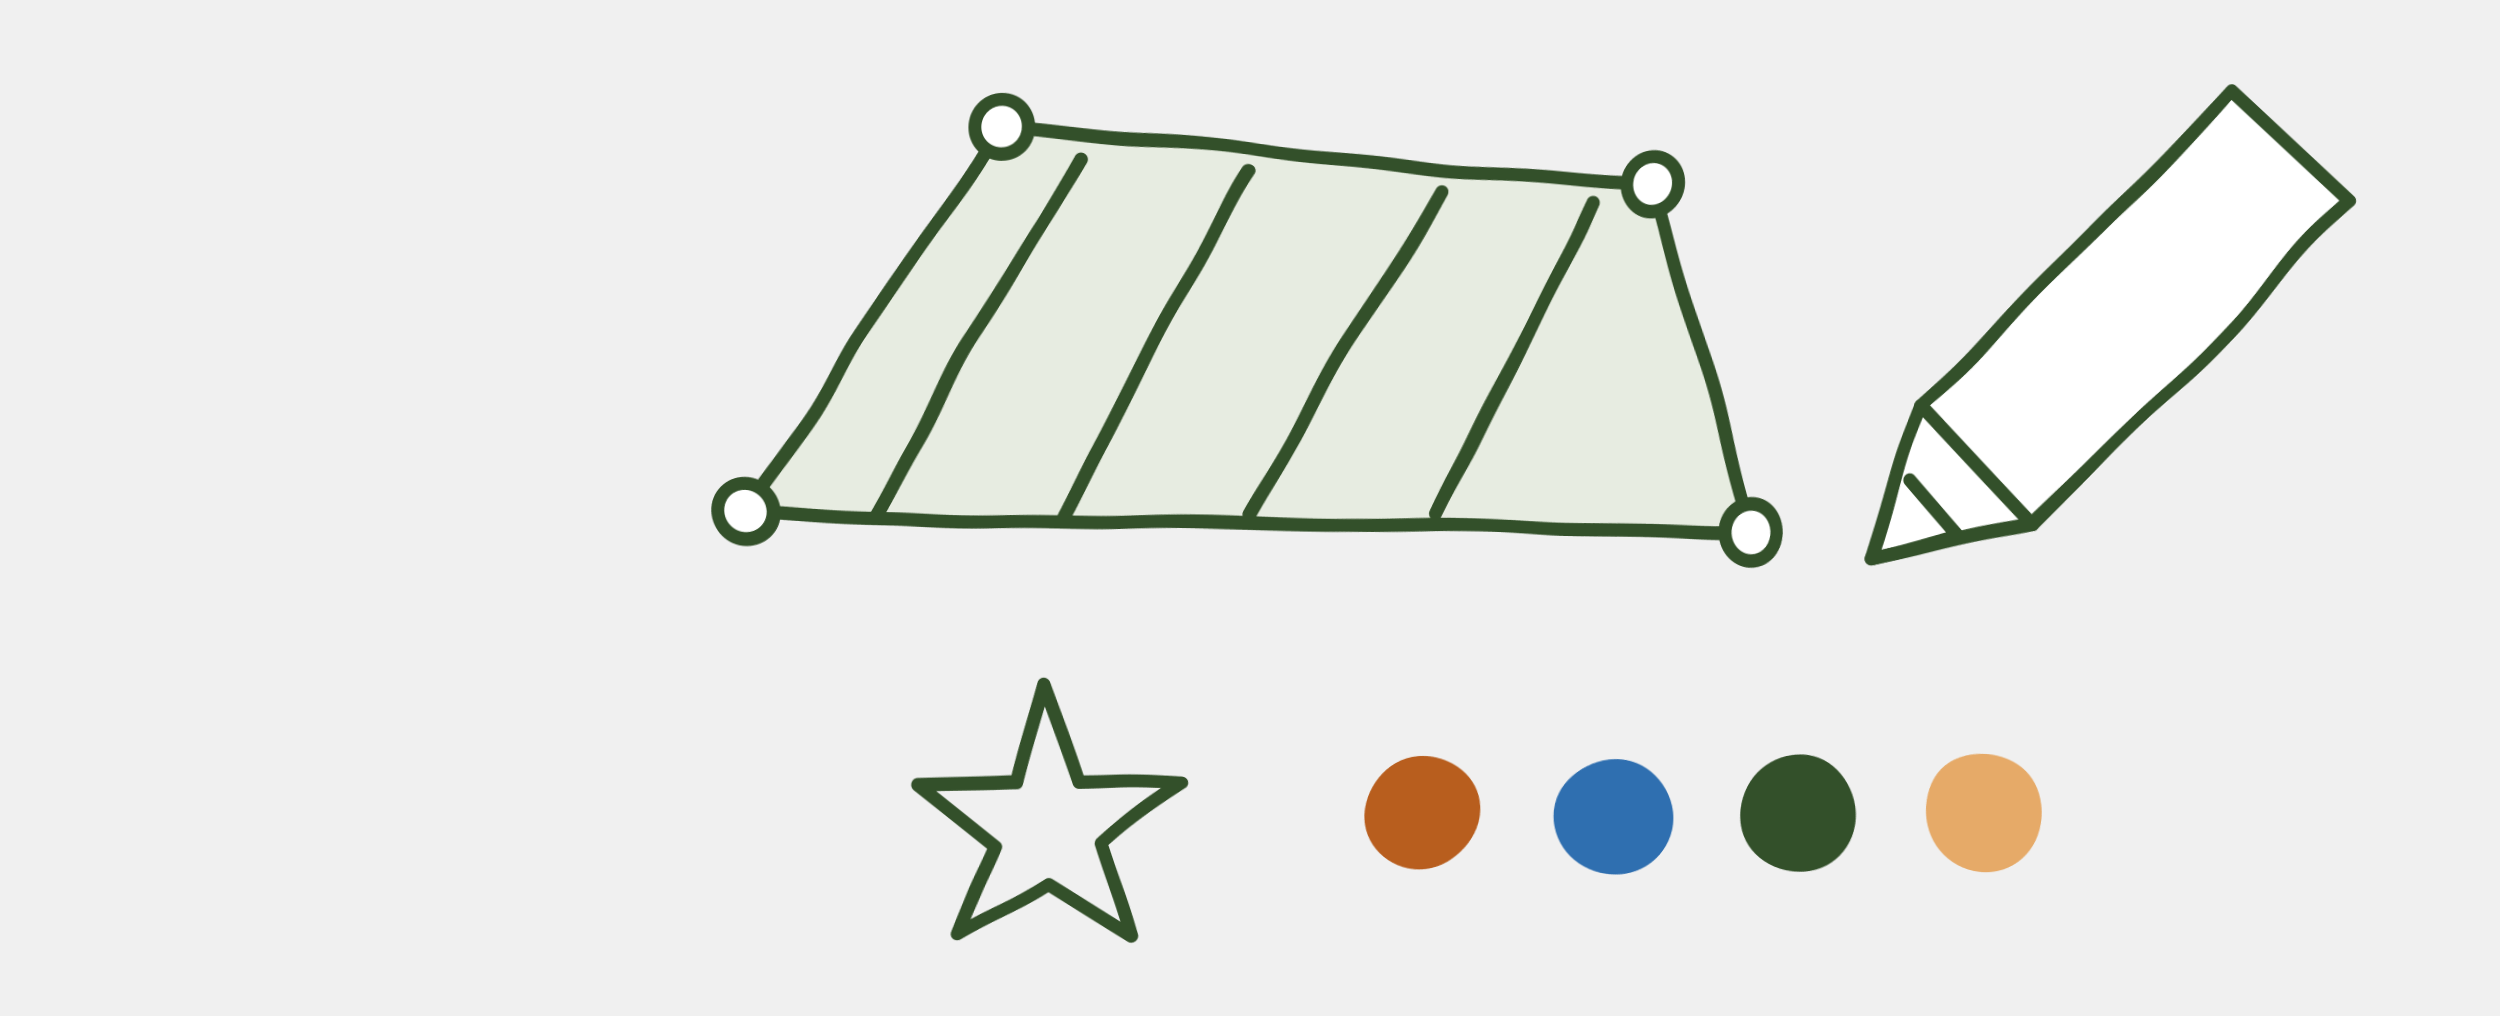
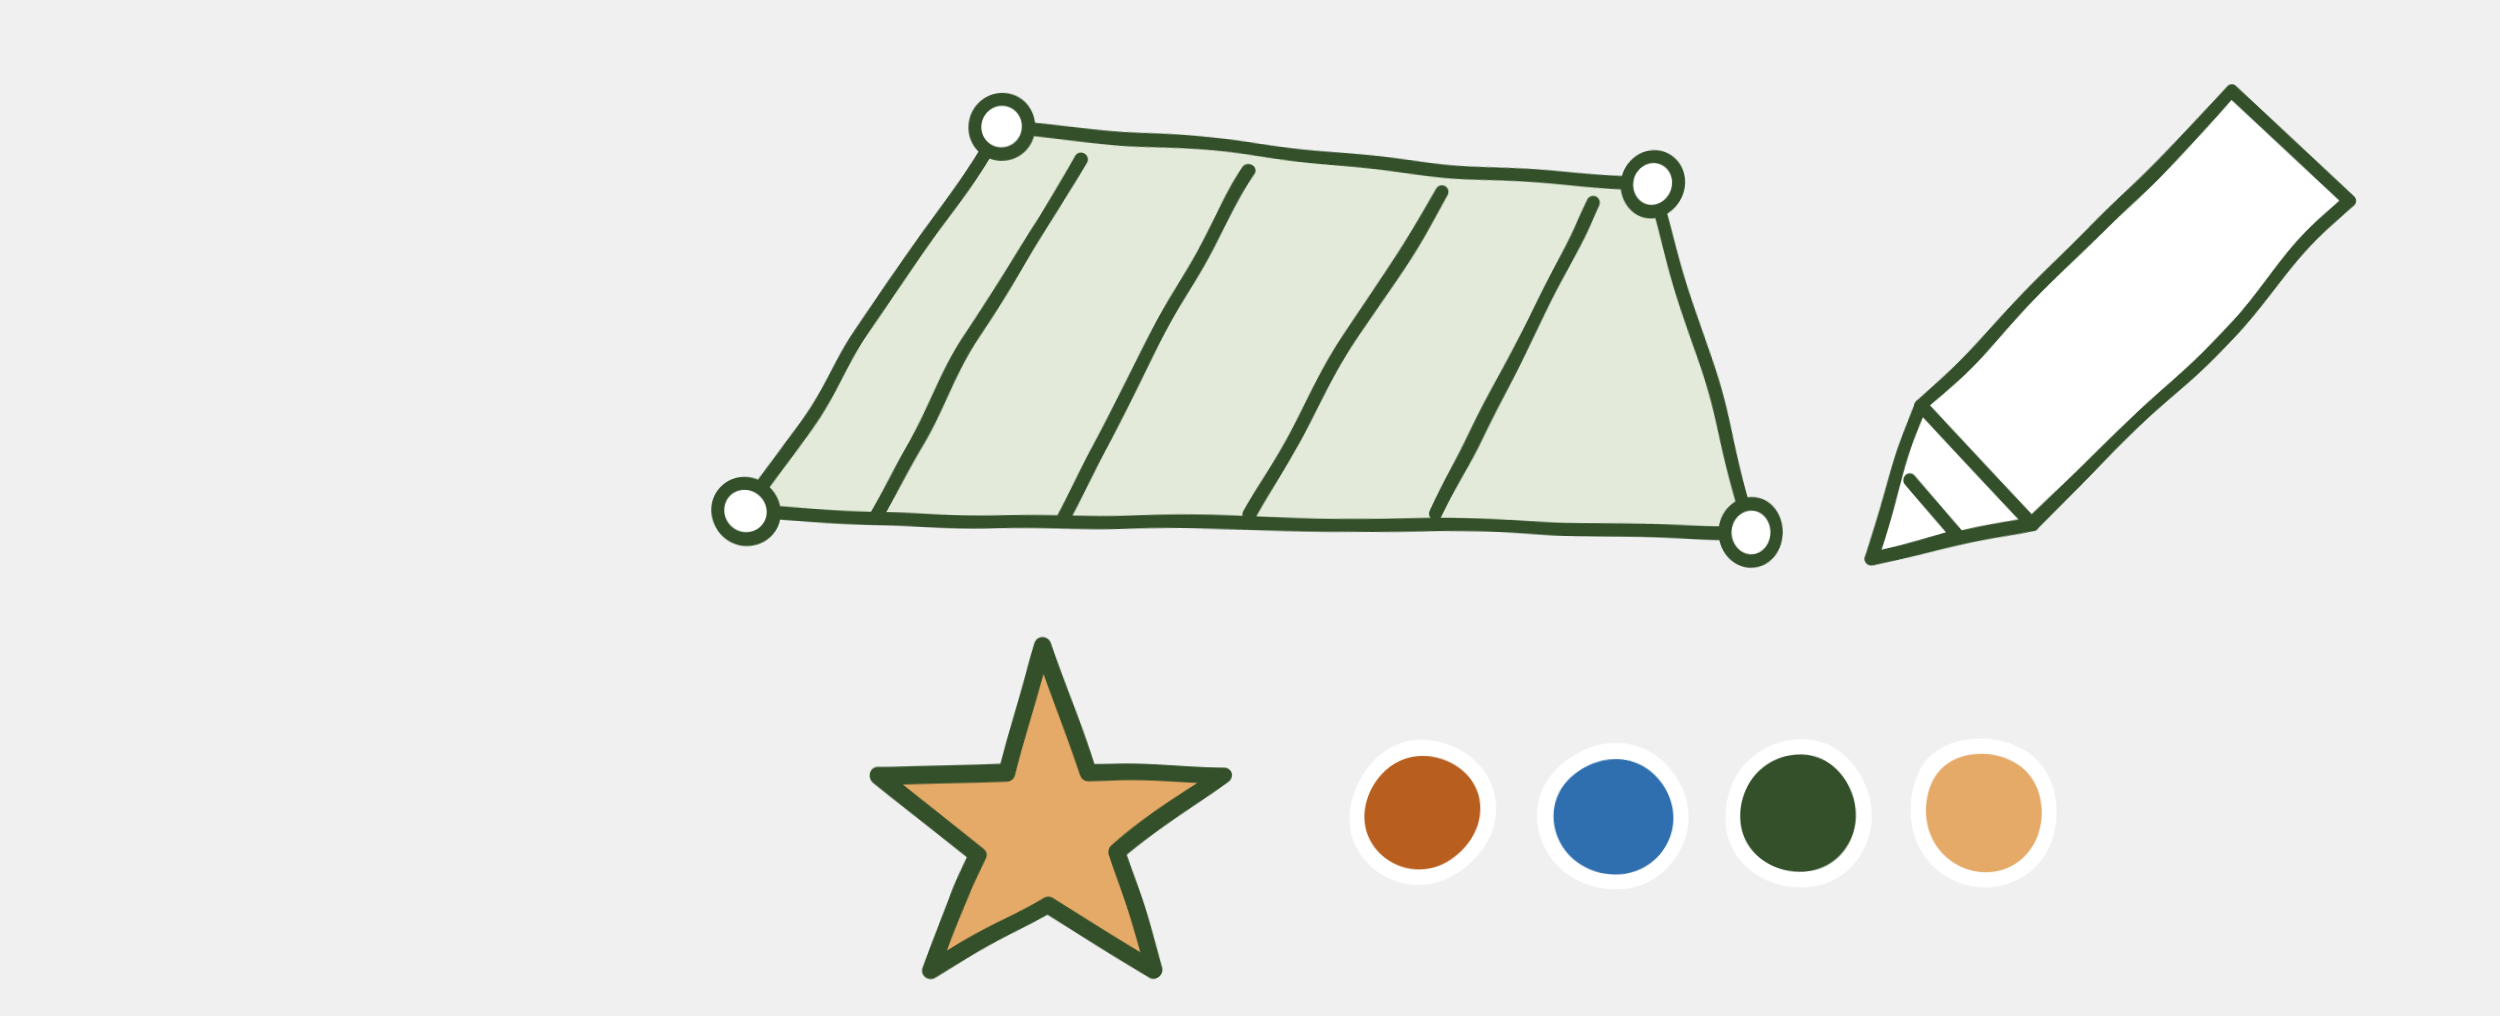
<svg xmlns="http://www.w3.org/2000/svg" viewBox="0 0 320 130" fill="none" stroke="#33502a" stroke-width="1.7" stroke-linecap="round" stroke-linejoin="round">
  <filter id="hand">
    <feTurbulence type="fractalNoise" baseFrequency="0.035" numOctaves="2" seed="8" />
    <feDisplacementMap in="SourceGraphic" scale="2.6" />
  </filter>
  <g filter="url(#hand)">
-     <path d="M96 66l32-50 84 8 12 44z" fill="#dfe8d3" fill-opacity=".5" />
+     <path d="M96 66l32-50 84 8 12 44z" fill="#dfe8d3" fill-opacity=".8" />
    <path d="M112 66l26-46M136 66l24-44M160 66l24-42M184 66l20-40" />
    <circle cx="96" cy="66" r="3.5" fill="#fff" />
    <circle cx="128" cy="16" r="3.5" fill="#fff" />
    <circle cx="212" cy="24" r="3.5" fill="#fff" />
    <circle cx="224" cy="68" r="3.5" fill="#fff" />
    <path d="M240 72l6-20 40-40 15 14-41 41z" fill="#fff" />
    <path d="M246 52l14 15M240 72l11-3-6-7" />
-     <path d="M134 88l4 12h13l-10 8 4 12-11-7-11 7 4-12-10-8h13z" />
-     <circle cx="182" cy="104" r="7.5" fill="#b85e1e" stroke="none" />
-     <circle cx="206" cy="104" r="7.5" fill="#2f6fb0" stroke="none" />
-     <circle cx="230" cy="104" r="7.5" fill="#33502a" stroke="none" />
-     <circle cx="254" cy="104" r="7.5" fill="#e6aa68" stroke="none" />
+     <path d="M134 88l4 12h13l-10 8 4 12-11-7-11 7 4-12-10-8h13z" transform="translate(134 104) scale(1.3) translate(-134 -104)" fill="#e6aa68" />
+     <circle cx="182" cy="104" r="8.5" fill="#b85e1e" stroke="#fff" stroke-width="2" />
+     <circle cx="206" cy="104" r="8.5" fill="#2f6fb0" stroke="#fff" stroke-width="2" />
+     <circle cx="230" cy="104" r="8.5" fill="#33502a" stroke="#fff" stroke-width="2" />
+     <circle cx="254" cy="104" r="8.5" fill="#e6aa68" stroke="#fff" stroke-width="2" />
  </g>
</svg>
